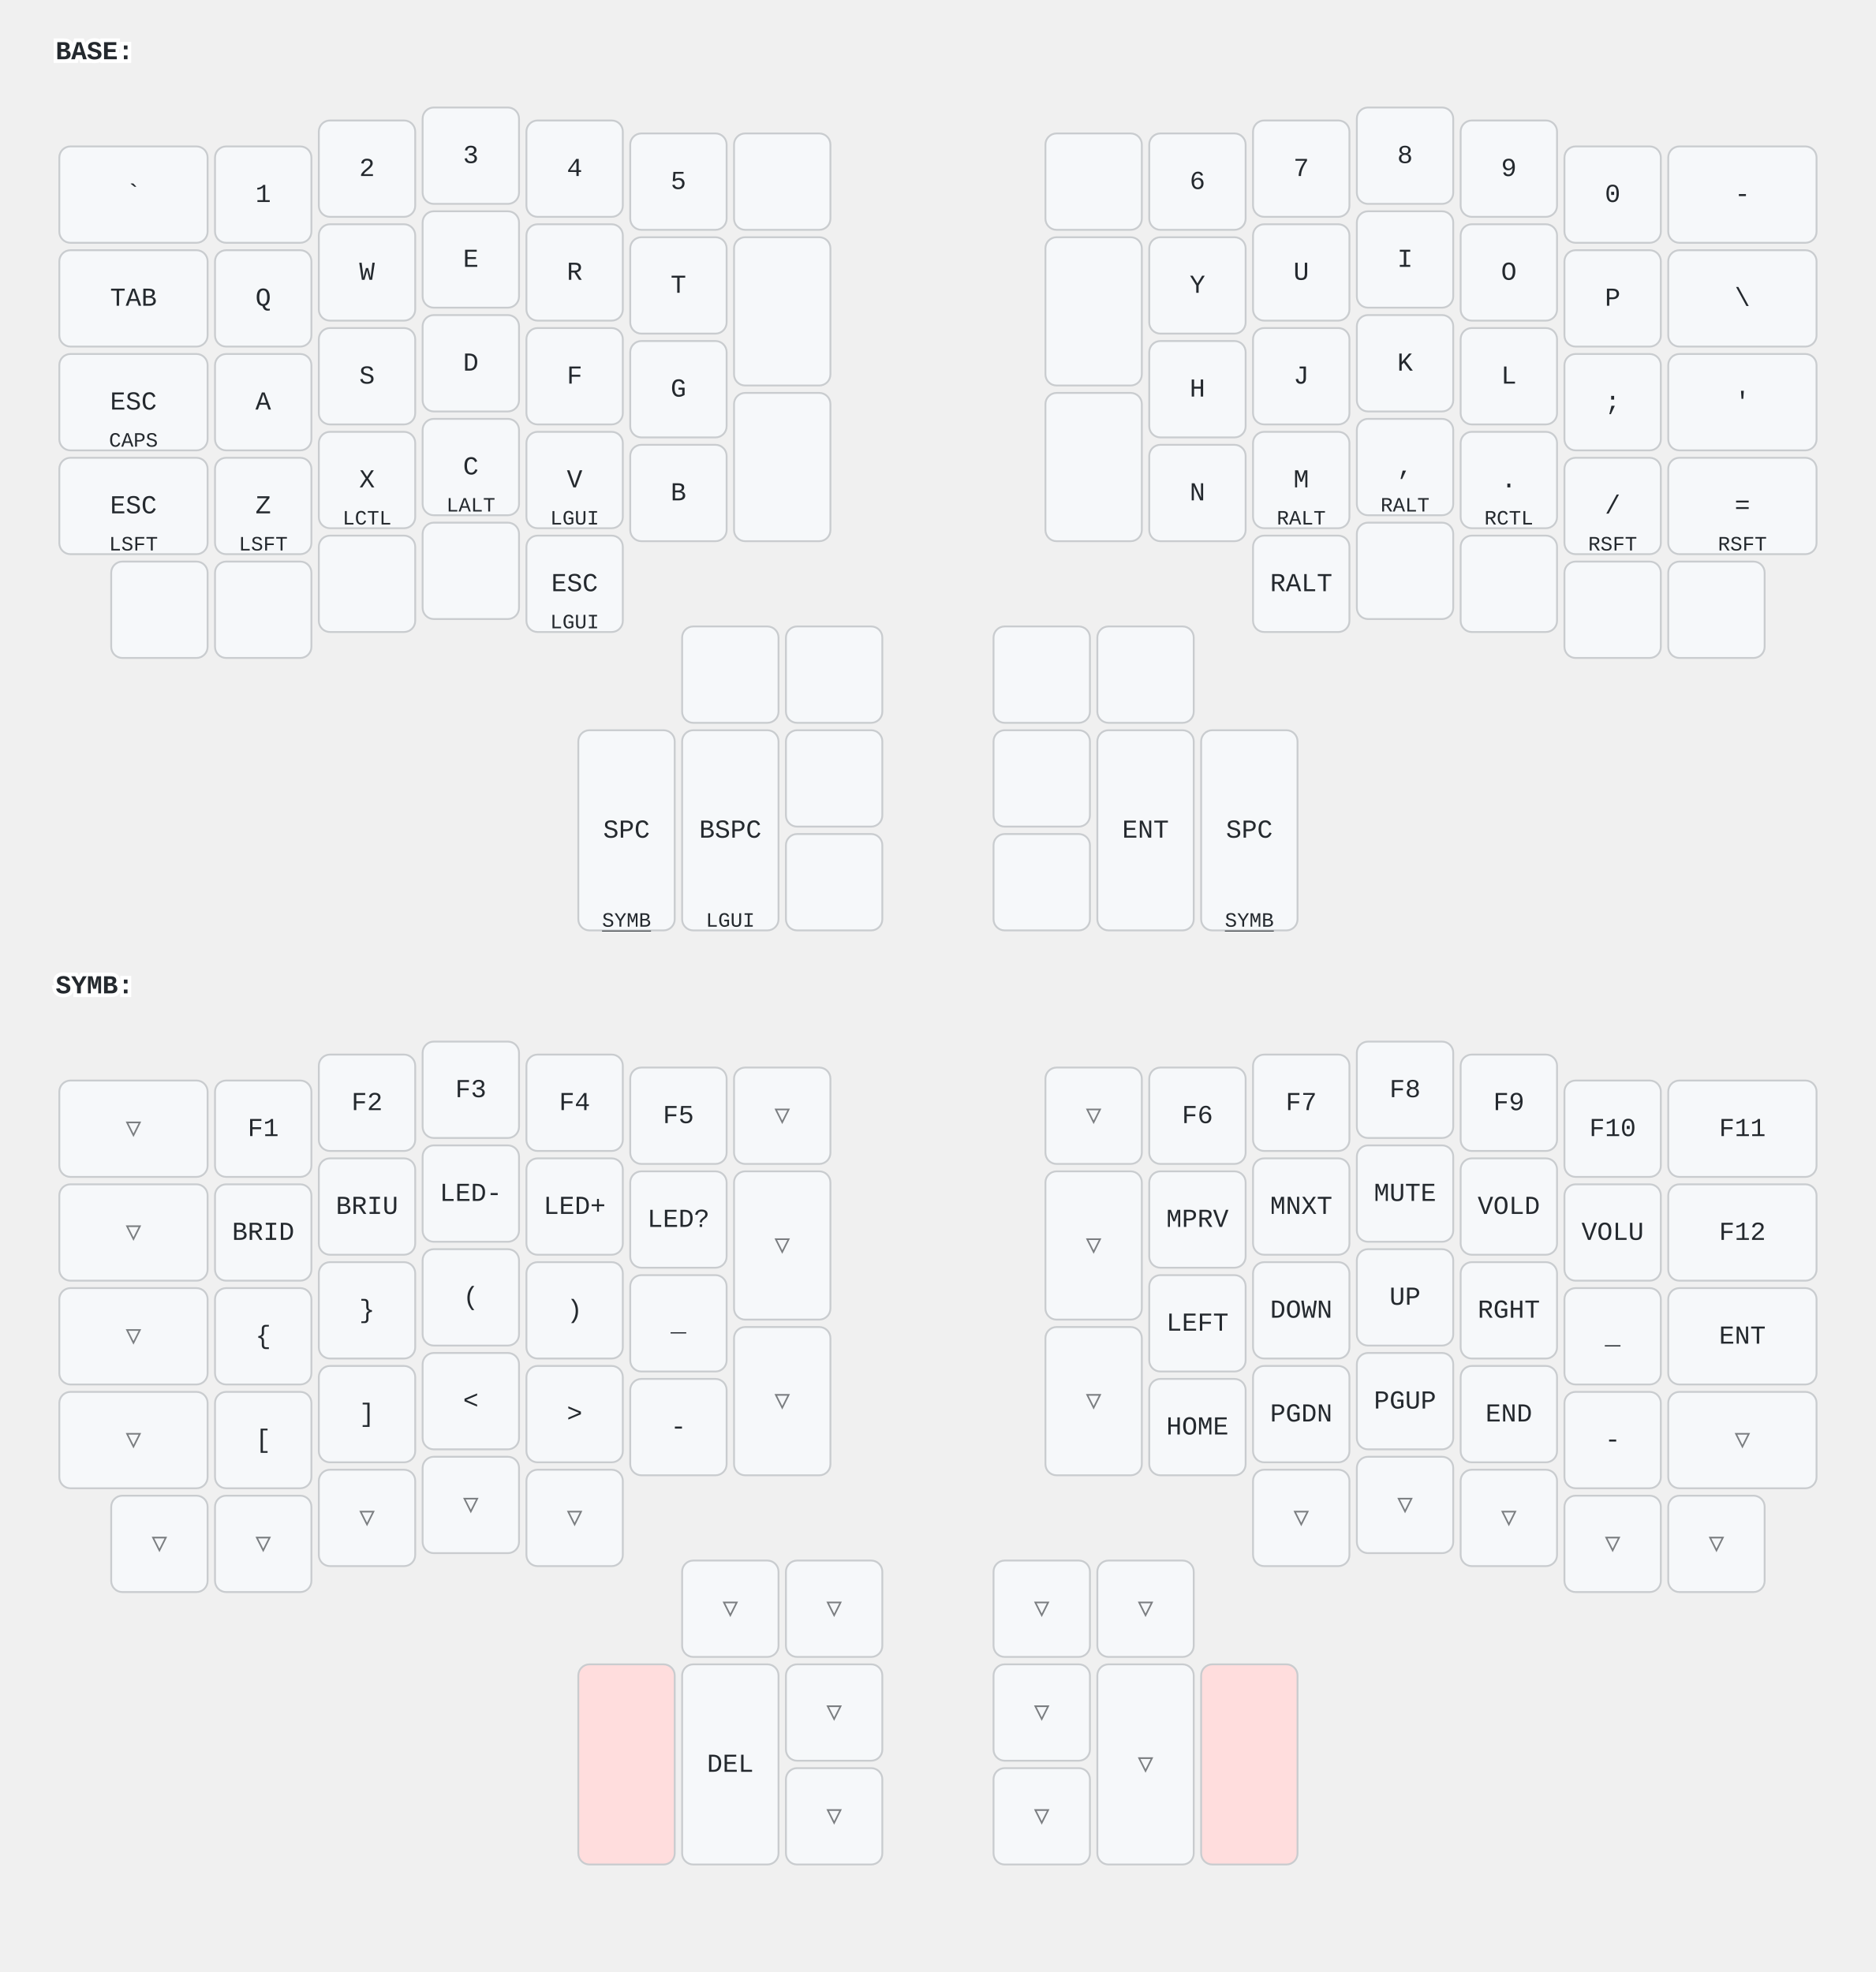
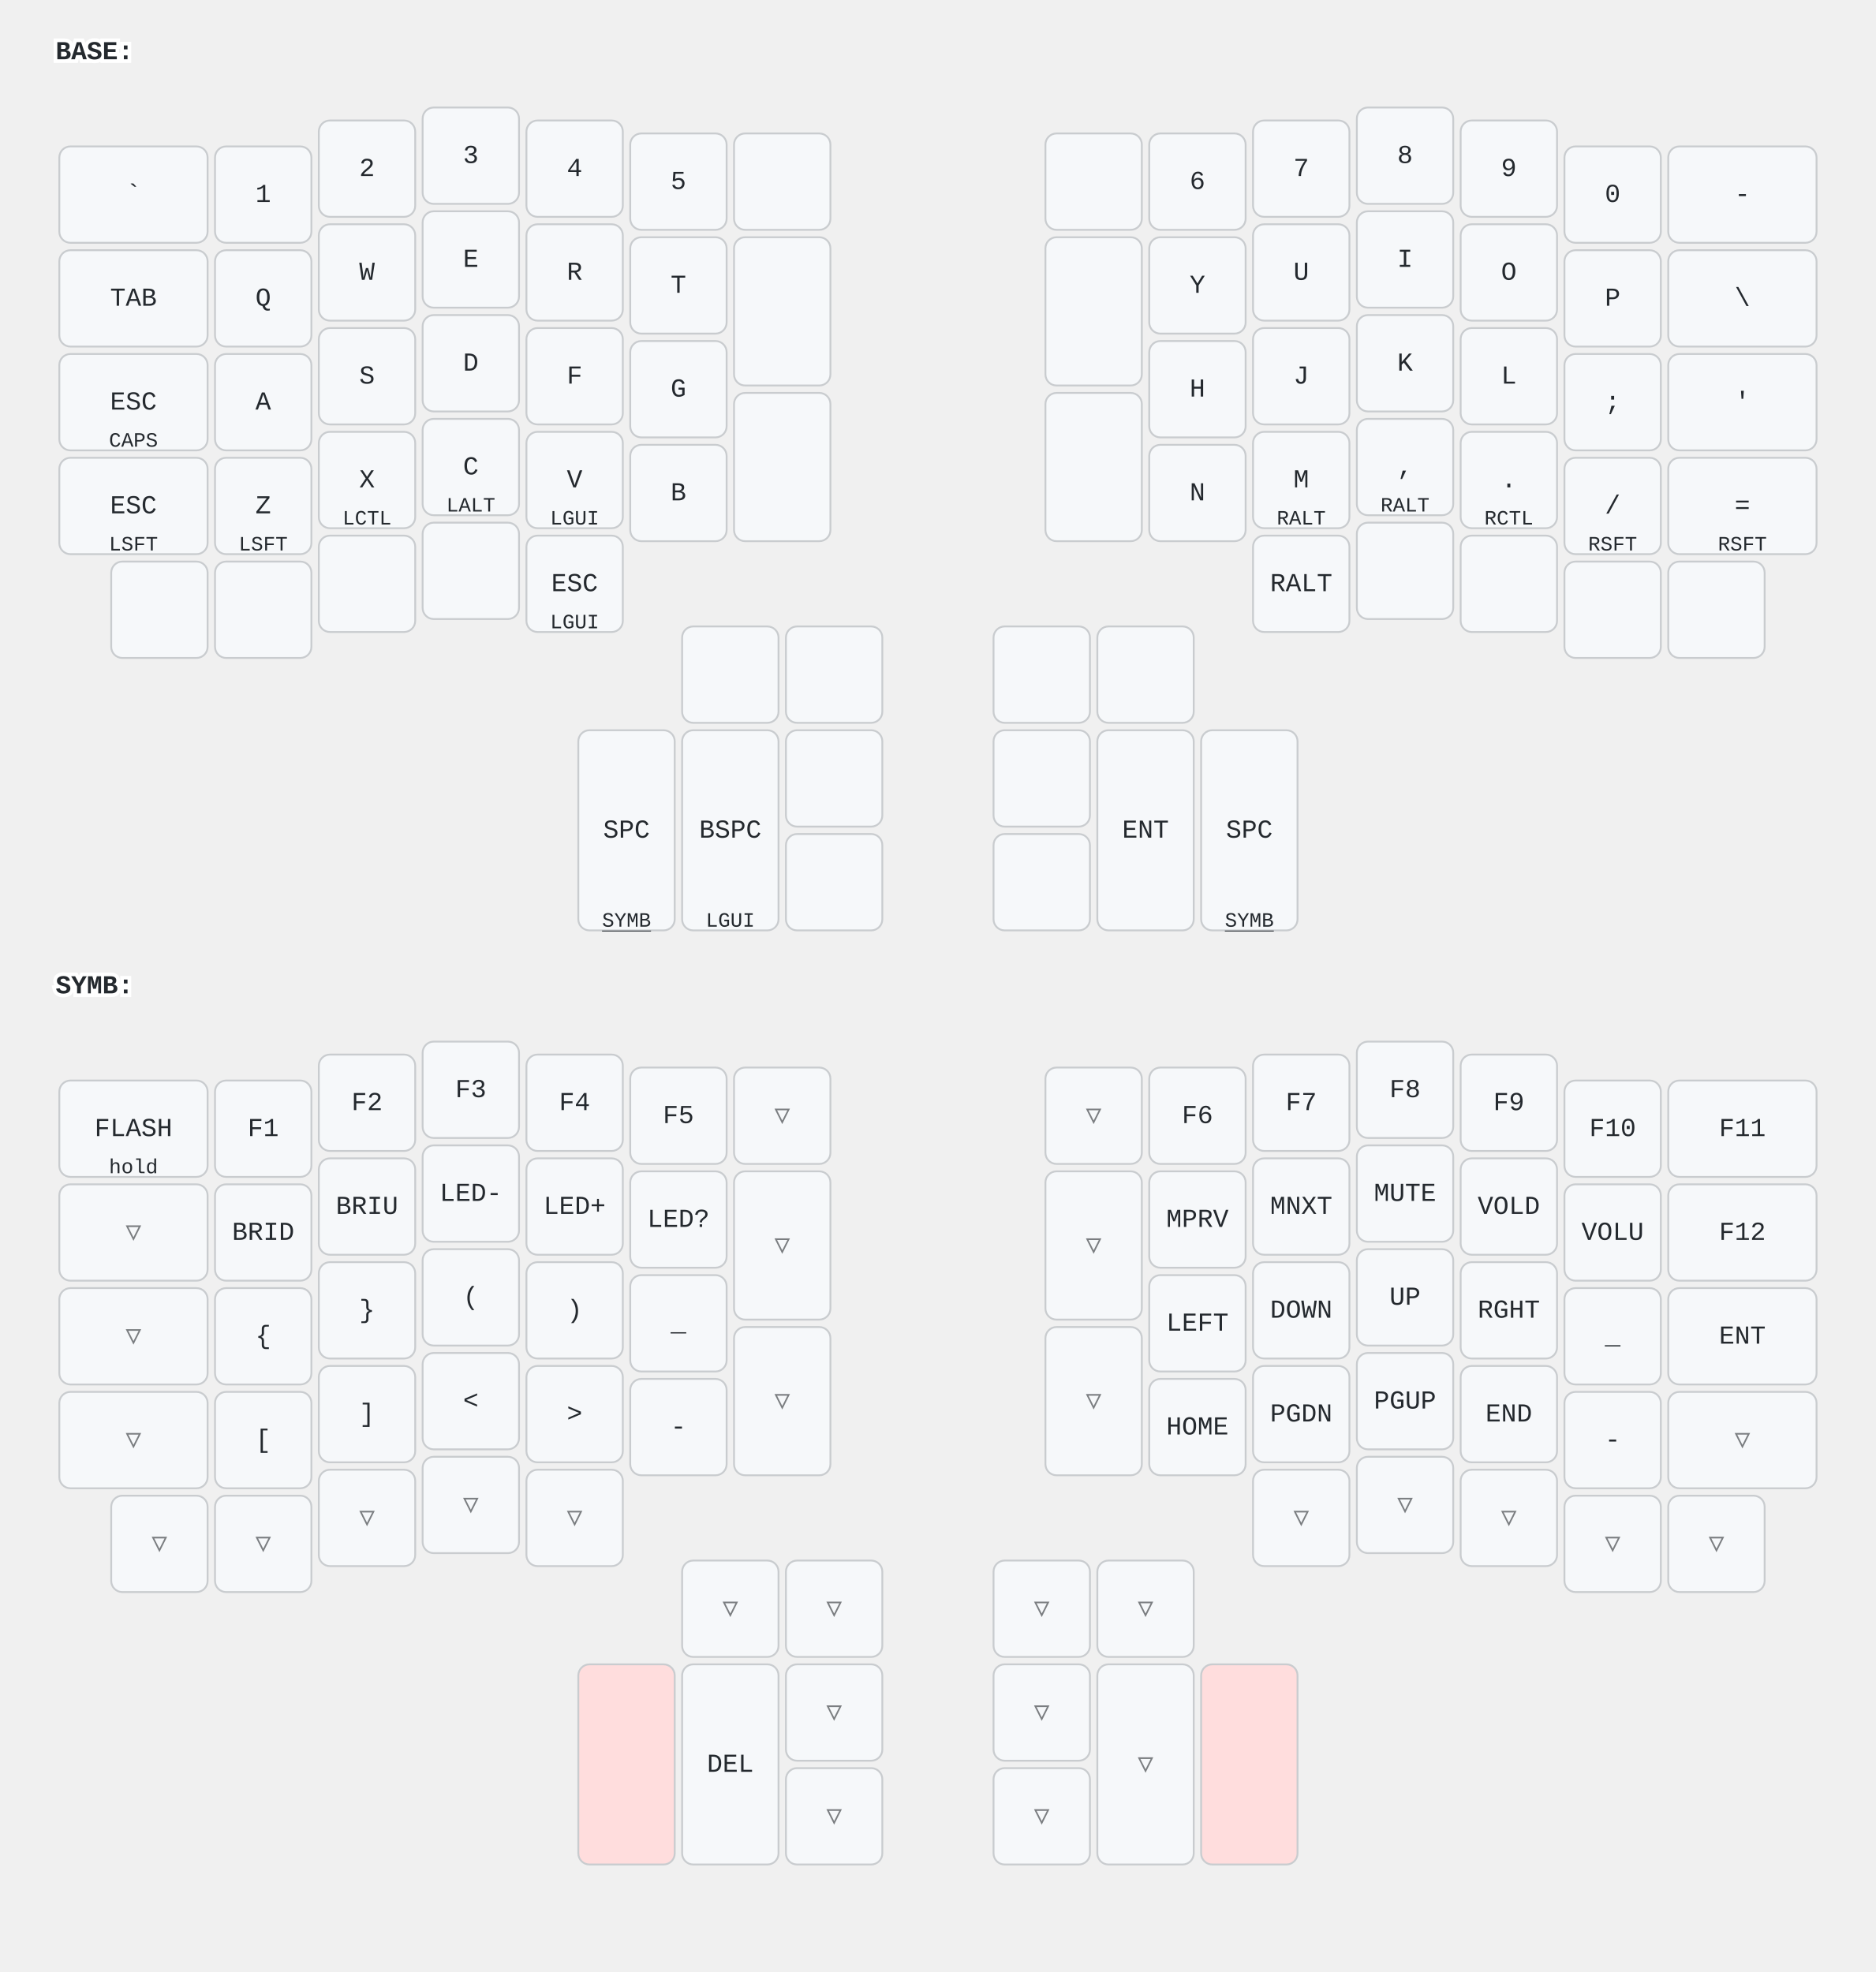
<svg xmlns="http://www.w3.org/2000/svg" width="1012" height="1064" viewBox="0 0 1012 1064" class="keymap">
  <style>/* inherit to force styles through use tags */
svg path {
    fill: inherit;
}

/* font and background color specifications */
svg.keymap {
    font-family: SFMono-Regular,Consolas,Liberation Mono,Menlo,monospace;
    font-size: 14px;
    font-kerning: normal;
    text-rendering: optimizeLegibility;
    fill: #24292e;
}

/* default key styling */
rect.key {
    fill: #f6f8fa;
}

rect.key, rect.combo {
    stroke: #c9cccf;
    stroke-width: 1;
}

/* default key side styling, only used is draw_key_sides is set */
rect.side {
    filter: brightness(90%);
}

/* color accent for combo boxes */
rect.combo, rect.combo-separate {
    fill: #cdf;
}

/* color accent for held keys */
rect.held, rect.combo.held {
    fill: #fdd;
}

/* color accent for ghost (optional) keys */
rect.ghost, rect.combo.ghost {
    stroke-dasharray: 4, 4;
    stroke-width: 2;
}

text {
    text-anchor: middle;
    dominant-baseline: middle;
}

/* styling for layer labels */
text.label {
    font-weight: bold;
    text-anchor: start;
    stroke: white;
    stroke-width: 4;
    paint-order: stroke;
}

/* styling for optional footer */
text.footer {
    text-anchor: end;
    dominant-baseline: auto;
    stroke: white;
    stroke-width: 4;
    paint-order: stroke;
}

/* styling for combo tap, and key non-tap label text */
text.combo, text.hold, text.shifted, text.left, text.right, text.tl, text.tr, text.bl, text.br {
    font-size: 11px;
}

text.hold, text.bl, text.br {
    text-anchor: middle;
    dominant-baseline: auto;
}

text.shifted, text.tl, text.tr {
    text-anchor: middle;
    dominant-baseline: hanging;
}

text.left, text.tl, text.bl {
    text-anchor: start;
}

text.right, text.tr, text.br {
    text-anchor: end;
}

text.layer-activator {
    text-decoration: underline;
}

/* styling for hold/shifted label text in combo box */
text.combo.hold, text.combo.shifted, text.combo.left, text.combo.right {
    font-size: 8px;
}

/* lighter symbol for transparent keys */
text.trans {
    fill: #7b7e81;
}

/* styling for combo dendrons */
path.combo {
    stroke-width: 1;
    stroke: gray;
    fill: none;
}

/* Start Tabler Icons Cleanup */
/* cannot use height/width with glyphs */
.icon-tabler &gt; path {
    fill: inherit;
    stroke: inherit;
    stroke-width: 2;
}
/* hide tabler's default box */
.icon-tabler &gt; path[stroke="none"][fill="none"] {
    visibility: hidden;
}
/* End Tabler Icons Cleanup */

@media (prefers-color-scheme: dark) {
svg.keymap { fill: #d1d6db; }
rect.key { fill: #3f4750; }
rect.key, rect.combo { stroke: #60666c; }
rect.combo, rect.combo-separate { fill: #1f3d7a; }
rect.held, rect.combo.held { fill: #854747; }
text.label, text.footer { stroke: black; }
text.trans { fill: #7e8184; }
path.combo { stroke: #7f7f7f; }

}</style>
  <g transform="translate(30, 0)" class="layer-BASE">
    <text x="0" y="28" class="label" id="BASE">BASE:</text>
    <g transform="translate(0, 56)">
      <g transform="translate(42, 49)" class="key keypos-0">
        <rect rx="6" ry="6" x="-40" y="-26" width="80" height="52" class="key" />
        <text x="0" y="0" class="key tap">`</text>
      </g>
      <g transform="translate(112, 49)" class="key keypos-1">
        <rect rx="6" ry="6" x="-26" y="-26" width="52" height="52" class="key" />
        <text x="0" y="0" class="key tap">1</text>
      </g>
      <g transform="translate(168, 35)" class="key keypos-2">
        <rect rx="6" ry="6" x="-26" y="-26" width="52" height="52" class="key" />
        <text x="0" y="0" class="key tap">2</text>
      </g>
      <g transform="translate(224, 28)" class="key keypos-3">
        <rect rx="6" ry="6" x="-26" y="-26" width="52" height="52" class="key" />
        <text x="0" y="0" class="key tap">3</text>
      </g>
      <g transform="translate(280, 35)" class="key keypos-4">
        <rect rx="6" ry="6" x="-26" y="-26" width="52" height="52" class="key" />
        <text x="0" y="0" class="key tap">4</text>
      </g>
      <g transform="translate(336, 42)" class="key keypos-5">
        <rect rx="6" ry="6" x="-26" y="-26" width="52" height="52" class="key" />
        <text x="0" y="0" class="key tap">5</text>
      </g>
      <g transform="translate(392, 42)" class="key keypos-6">
        <rect rx="6" ry="6" x="-26" y="-26" width="52" height="52" class="key" />
      </g>
      <g transform="translate(560, 42)" class="key keypos-7">
        <rect rx="6" ry="6" x="-26" y="-26" width="52" height="52" class="key" />
      </g>
      <g transform="translate(616, 42)" class="key keypos-8">
        <rect rx="6" ry="6" x="-26" y="-26" width="52" height="52" class="key" />
        <text x="0" y="0" class="key tap">6</text>
      </g>
      <g transform="translate(672, 35)" class="key keypos-9">
        <rect rx="6" ry="6" x="-26" y="-26" width="52" height="52" class="key" />
        <text x="0" y="0" class="key tap">7</text>
      </g>
      <g transform="translate(728, 28)" class="key keypos-10">
        <rect rx="6" ry="6" x="-26" y="-26" width="52" height="52" class="key" />
        <text x="0" y="0" class="key tap">8</text>
      </g>
      <g transform="translate(784, 35)" class="key keypos-11">
        <rect rx="6" ry="6" x="-26" y="-26" width="52" height="52" class="key" />
        <text x="0" y="0" class="key tap">9</text>
      </g>
      <g transform="translate(840, 49)" class="key keypos-12">
        <rect rx="6" ry="6" x="-26" y="-26" width="52" height="52" class="key" />
        <text x="0" y="0" class="key tap">0</text>
      </g>
      <g transform="translate(910, 49)" class="key keypos-13">
        <rect rx="6" ry="6" x="-40" y="-26" width="80" height="52" class="key" />
        <text x="0" y="0" class="key tap">-</text>
      </g>
      <g transform="translate(42, 105)" class="key keypos-14">
        <rect rx="6" ry="6" x="-40" y="-26" width="80" height="52" class="key" />
        <text x="0" y="0" class="key tap">TAB</text>
      </g>
      <g transform="translate(112, 105)" class="key keypos-15">
        <rect rx="6" ry="6" x="-26" y="-26" width="52" height="52" class="key" />
        <text x="0" y="0" class="key tap">Q</text>
      </g>
      <g transform="translate(168, 91)" class="key keypos-16">
        <rect rx="6" ry="6" x="-26" y="-26" width="52" height="52" class="key" />
        <text x="0" y="0" class="key tap">W</text>
      </g>
      <g transform="translate(224, 84)" class="key keypos-17">
        <rect rx="6" ry="6" x="-26" y="-26" width="52" height="52" class="key" />
        <text x="0" y="0" class="key tap">E</text>
      </g>
      <g transform="translate(280, 91)" class="key keypos-18">
        <rect rx="6" ry="6" x="-26" y="-26" width="52" height="52" class="key" />
        <text x="0" y="0" class="key tap">R</text>
      </g>
      <g transform="translate(336, 98)" class="key keypos-19">
        <rect rx="6" ry="6" x="-26" y="-26" width="52" height="52" class="key" />
        <text x="0" y="0" class="key tap">T</text>
      </g>
      <g transform="translate(392, 112)" class="key keypos-20">
        <rect rx="6" ry="6" x="-26" y="-40" width="52" height="80" class="key" />
      </g>
      <g transform="translate(560, 112)" class="key keypos-21">
        <rect rx="6" ry="6" x="-26" y="-40" width="52" height="80" class="key" />
      </g>
      <g transform="translate(616, 98)" class="key keypos-22">
        <rect rx="6" ry="6" x="-26" y="-26" width="52" height="52" class="key" />
        <text x="0" y="0" class="key tap">Y</text>
      </g>
      <g transform="translate(672, 91)" class="key keypos-23">
        <rect rx="6" ry="6" x="-26" y="-26" width="52" height="52" class="key" />
        <text x="0" y="0" class="key tap">U</text>
      </g>
      <g transform="translate(728, 84)" class="key keypos-24">
        <rect rx="6" ry="6" x="-26" y="-26" width="52" height="52" class="key" />
        <text x="0" y="0" class="key tap">I</text>
      </g>
      <g transform="translate(784, 91)" class="key keypos-25">
        <rect rx="6" ry="6" x="-26" y="-26" width="52" height="52" class="key" />
        <text x="0" y="0" class="key tap">O</text>
      </g>
      <g transform="translate(840, 105)" class="key keypos-26">
        <rect rx="6" ry="6" x="-26" y="-26" width="52" height="52" class="key" />
        <text x="0" y="0" class="key tap">P</text>
      </g>
      <g transform="translate(910, 105)" class="key keypos-27">
        <rect rx="6" ry="6" x="-40" y="-26" width="80" height="52" class="key" />
        <text x="0" y="0" class="key tap">\</text>
      </g>
      <g transform="translate(42, 161)" class="key keypos-28">
        <rect rx="6" ry="6" x="-40" y="-26" width="80" height="52" class="key" />
        <text x="0" y="0" class="key tap">ESC</text>
        <text x="0" y="24" class="key hold">CAPS</text>
      </g>
      <g transform="translate(112, 161)" class="key keypos-29">
        <rect rx="6" ry="6" x="-26" y="-26" width="52" height="52" class="key" />
        <text x="0" y="0" class="key tap">A</text>
      </g>
      <g transform="translate(168, 147)" class="key keypos-30">
        <rect rx="6" ry="6" x="-26" y="-26" width="52" height="52" class="key" />
        <text x="0" y="0" class="key tap">S</text>
      </g>
      <g transform="translate(224, 140)" class="key keypos-31">
        <rect rx="6" ry="6" x="-26" y="-26" width="52" height="52" class="key" />
        <text x="0" y="0" class="key tap">D</text>
      </g>
      <g transform="translate(280, 147)" class="key keypos-32">
        <rect rx="6" ry="6" x="-26" y="-26" width="52" height="52" class="key" />
        <text x="0" y="0" class="key tap">F</text>
      </g>
      <g transform="translate(336, 154)" class="key keypos-33">
        <rect rx="6" ry="6" x="-26" y="-26" width="52" height="52" class="key" />
        <text x="0" y="0" class="key tap">G</text>
      </g>
      <g transform="translate(616, 154)" class="key keypos-34">
        <rect rx="6" ry="6" x="-26" y="-26" width="52" height="52" class="key" />
        <text x="0" y="0" class="key tap">H</text>
      </g>
      <g transform="translate(672, 147)" class="key keypos-35">
        <rect rx="6" ry="6" x="-26" y="-26" width="52" height="52" class="key" />
        <text x="0" y="0" class="key tap">J</text>
      </g>
      <g transform="translate(728, 140)" class="key keypos-36">
        <rect rx="6" ry="6" x="-26" y="-26" width="52" height="52" class="key" />
        <text x="0" y="0" class="key tap">K</text>
      </g>
      <g transform="translate(784, 147)" class="key keypos-37">
        <rect rx="6" ry="6" x="-26" y="-26" width="52" height="52" class="key" />
        <text x="0" y="0" class="key tap">L</text>
      </g>
      <g transform="translate(840, 161)" class="key keypos-38">
        <rect rx="6" ry="6" x="-26" y="-26" width="52" height="52" class="key" />
        <text x="0" y="0" class="key tap">;</text>
      </g>
      <g transform="translate(910, 161)" class="key keypos-39">
        <rect rx="6" ry="6" x="-40" y="-26" width="80" height="52" class="key" />
        <text x="0" y="0" class="key tap">'</text>
      </g>
      <g transform="translate(42, 217)" class="key keypos-40">
        <rect rx="6" ry="6" x="-40" y="-26" width="80" height="52" class="key" />
        <text x="0" y="0" class="key tap">ESC</text>
        <text x="0" y="24" class="key hold">LSFT</text>
      </g>
      <g transform="translate(112, 217)" class="key keypos-41">
        <rect rx="6" ry="6" x="-26" y="-26" width="52" height="52" class="key" />
        <text x="0" y="0" class="key tap">Z</text>
        <text x="0" y="24" class="key hold">LSFT</text>
      </g>
      <g transform="translate(168, 203)" class="key keypos-42">
        <rect rx="6" ry="6" x="-26" y="-26" width="52" height="52" class="key" />
        <text x="0" y="0" class="key tap">X</text>
        <text x="0" y="24" class="key hold">LCTL</text>
      </g>
      <g transform="translate(224, 196)" class="key keypos-43">
        <rect rx="6" ry="6" x="-26" y="-26" width="52" height="52" class="key" />
        <text x="0" y="0" class="key tap">C</text>
        <text x="0" y="24" class="key hold">LALT</text>
      </g>
      <g transform="translate(280, 203)" class="key keypos-44">
        <rect rx="6" ry="6" x="-26" y="-26" width="52" height="52" class="key" />
        <text x="0" y="0" class="key tap">V</text>
        <text x="0" y="24" class="key hold">LGUI</text>
      </g>
      <g transform="translate(336, 210)" class="key keypos-45">
        <rect rx="6" ry="6" x="-26" y="-26" width="52" height="52" class="key" />
        <text x="0" y="0" class="key tap">B</text>
      </g>
      <g transform="translate(392, 196)" class="key keypos-46">
        <rect rx="6" ry="6" x="-26" y="-40" width="52" height="80" class="key" />
      </g>
      <g transform="translate(560, 196)" class="key keypos-47">
        <rect rx="6" ry="6" x="-26" y="-40" width="52" height="80" class="key" />
      </g>
      <g transform="translate(616, 210)" class="key keypos-48">
        <rect rx="6" ry="6" x="-26" y="-26" width="52" height="52" class="key" />
        <text x="0" y="0" class="key tap">N</text>
      </g>
      <g transform="translate(672, 203)" class="key keypos-49">
        <rect rx="6" ry="6" x="-26" y="-26" width="52" height="52" class="key" />
        <text x="0" y="0" class="key tap">M</text>
        <text x="0" y="24" class="key hold">RALT</text>
      </g>
      <g transform="translate(728, 196)" class="key keypos-50">
        <rect rx="6" ry="6" x="-26" y="-26" width="52" height="52" class="key" />
        <text x="0" y="0" class="key tap">,</text>
        <text x="0" y="24" class="key hold">RALT</text>
      </g>
      <g transform="translate(784, 203)" class="key keypos-51">
        <rect rx="6" ry="6" x="-26" y="-26" width="52" height="52" class="key" />
        <text x="0" y="0" class="key tap">.</text>
        <text x="0" y="24" class="key hold">RCTL</text>
      </g>
      <g transform="translate(840, 217)" class="key keypos-52">
        <rect rx="6" ry="6" x="-26" y="-26" width="52" height="52" class="key" />
        <text x="0" y="0" class="key tap">/</text>
        <text x="0" y="24" class="key hold">RSFT</text>
      </g>
      <g transform="translate(910, 217)" class="key keypos-53">
        <rect rx="6" ry="6" x="-40" y="-26" width="80" height="52" class="key" />
        <text x="0" y="0" class="key tap">=</text>
        <text x="0" y="24" class="key hold">RSFT</text>
      </g>
      <g transform="translate(56, 273)" class="key keypos-54">
        <rect rx="6" ry="6" x="-26" y="-26" width="52" height="52" class="key" />
      </g>
      <g transform="translate(112, 273)" class="key keypos-55">
        <rect rx="6" ry="6" x="-26" y="-26" width="52" height="52" class="key" />
      </g>
      <g transform="translate(168, 259)" class="key keypos-56">
        <rect rx="6" ry="6" x="-26" y="-26" width="52" height="52" class="key" />
      </g>
      <g transform="translate(224, 252)" class="key keypos-57">
        <rect rx="6" ry="6" x="-26" y="-26" width="52" height="52" class="key" />
      </g>
      <g transform="translate(280, 259)" class="key keypos-58">
        <rect rx="6" ry="6" x="-26" y="-26" width="52" height="52" class="key" />
        <text x="0" y="0" class="key tap">ESC</text>
        <text x="0" y="24" class="key hold">LGUI</text>
      </g>
      <g transform="translate(672, 259)" class="key keypos-59">
        <rect rx="6" ry="6" x="-26" y="-26" width="52" height="52" class="key" />
        <text x="0" y="0" class="key tap">RALT</text>
      </g>
      <g transform="translate(728, 252)" class="key keypos-60">
        <rect rx="6" ry="6" x="-26" y="-26" width="52" height="52" class="key" />
      </g>
      <g transform="translate(784, 259)" class="key keypos-61">
        <rect rx="6" ry="6" x="-26" y="-26" width="52" height="52" class="key" />
      </g>
      <g transform="translate(840, 273)" class="key keypos-62">
        <rect rx="6" ry="6" x="-26" y="-26" width="52" height="52" class="key" />
      </g>
      <g transform="translate(896, 273)" class="key keypos-63">
        <rect rx="6" ry="6" x="-26" y="-26" width="52" height="52" class="key" />
      </g>
      <g transform="translate(364, 308)" class="key keypos-64">
        <rect rx="6" ry="6" x="-26" y="-26" width="52" height="52" class="key" />
      </g>
      <g transform="translate(420, 308)" class="key keypos-65">
        <rect rx="6" ry="6" x="-26" y="-26" width="52" height="52" class="key" />
      </g>
      <g transform="translate(532, 308)" class="key keypos-66">
        <rect rx="6" ry="6" x="-26" y="-26" width="52" height="52" class="key" />
      </g>
      <g transform="translate(588, 308)" class="key keypos-67">
        <rect rx="6" ry="6" x="-26" y="-26" width="52" height="52" class="key" />
      </g>
      <g transform="translate(420, 364)" class="key keypos-68">
        <rect rx="6" ry="6" x="-26" y="-26" width="52" height="52" class="key" />
      </g>
      <g transform="translate(532, 364)" class="key keypos-69">
        <rect rx="6" ry="6" x="-26" y="-26" width="52" height="52" class="key" />
      </g>
      <g transform="translate(308, 392)" class="key keypos-70">
        <rect rx="6" ry="6" x="-26" y="-54" width="52" height="108" class="key" />
        <text x="0" y="0" class="key tap">SPC</text>
        <a href="#SYMB">
          <text x="0" y="52" class="key hold layer-activator">SYMB</text>
        </a>
      </g>
      <g transform="translate(364, 392)" class="key keypos-71">
        <rect rx="6" ry="6" x="-26" y="-54" width="52" height="108" class="key" />
        <text x="0" y="0" class="key tap">BSPC</text>
        <text x="0" y="52" class="key hold">LGUI</text>
      </g>
      <g transform="translate(420, 420)" class="key keypos-72">
        <rect rx="6" ry="6" x="-26" y="-26" width="52" height="52" class="key" />
      </g>
      <g transform="translate(532, 420)" class="key keypos-73">
        <rect rx="6" ry="6" x="-26" y="-26" width="52" height="52" class="key" />
      </g>
      <g transform="translate(588, 392)" class="key keypos-74">
        <rect rx="6" ry="6" x="-26" y="-54" width="52" height="108" class="key" />
        <text x="0" y="0" class="key tap">ENT</text>
      </g>
      <g transform="translate(644, 392)" class="key keypos-75">
        <rect rx="6" ry="6" x="-26" y="-54" width="52" height="108" class="key" />
        <text x="0" y="0" class="key tap">SPC</text>
        <a href="#SYMB">
          <text x="0" y="52" class="key hold layer-activator">SYMB</text>
        </a>
      </g>
    </g>
  </g>
  <g transform="translate(30, 504)" class="layer-SYMB">
    <text x="0" y="28" class="label" id="SYMB">SYMB:</text>
    <g transform="translate(0, 56)">
-       <g transform="translate(42, 49)" class="key trans keypos-0">
-         <rect rx="6" ry="6" x="-40" y="-26" width="80" height="52" class="key trans" />
-         <text x="0" y="0" class="key trans tap">▽</text>
+       <g transform="translate(42, 49)" class="key keypos-0">
+         <rect rx="6" ry="6" x="-40" y="-26" width="80" height="52" class="key" />
+         <text x="0" y="0" class="key tap">FLASH</text>
+         <text x="0" y="24" class="key hold">hold</text>
      </g>
      <g transform="translate(112, 49)" class="key keypos-1">
        <rect rx="6" ry="6" x="-26" y="-26" width="52" height="52" class="key" />
        <text x="0" y="0" class="key tap">F1</text>
      </g>
      <g transform="translate(168, 35)" class="key keypos-2">
        <rect rx="6" ry="6" x="-26" y="-26" width="52" height="52" class="key" />
        <text x="0" y="0" class="key tap">F2</text>
      </g>
      <g transform="translate(224, 28)" class="key keypos-3">
        <rect rx="6" ry="6" x="-26" y="-26" width="52" height="52" class="key" />
        <text x="0" y="0" class="key tap">F3</text>
      </g>
      <g transform="translate(280, 35)" class="key keypos-4">
        <rect rx="6" ry="6" x="-26" y="-26" width="52" height="52" class="key" />
        <text x="0" y="0" class="key tap">F4</text>
      </g>
      <g transform="translate(336, 42)" class="key keypos-5">
        <rect rx="6" ry="6" x="-26" y="-26" width="52" height="52" class="key" />
        <text x="0" y="0" class="key tap">F5</text>
      </g>
      <g transform="translate(392, 42)" class="key trans keypos-6">
        <rect rx="6" ry="6" x="-26" y="-26" width="52" height="52" class="key trans" />
        <text x="0" y="0" class="key trans tap">▽</text>
      </g>
      <g transform="translate(560, 42)" class="key trans keypos-7">
        <rect rx="6" ry="6" x="-26" y="-26" width="52" height="52" class="key trans" />
        <text x="0" y="0" class="key trans tap">▽</text>
      </g>
      <g transform="translate(616, 42)" class="key keypos-8">
        <rect rx="6" ry="6" x="-26" y="-26" width="52" height="52" class="key" />
        <text x="0" y="0" class="key tap">F6</text>
      </g>
      <g transform="translate(672, 35)" class="key keypos-9">
        <rect rx="6" ry="6" x="-26" y="-26" width="52" height="52" class="key" />
        <text x="0" y="0" class="key tap">F7</text>
      </g>
      <g transform="translate(728, 28)" class="key keypos-10">
        <rect rx="6" ry="6" x="-26" y="-26" width="52" height="52" class="key" />
        <text x="0" y="0" class="key tap">F8</text>
      </g>
      <g transform="translate(784, 35)" class="key keypos-11">
        <rect rx="6" ry="6" x="-26" y="-26" width="52" height="52" class="key" />
        <text x="0" y="0" class="key tap">F9</text>
      </g>
      <g transform="translate(840, 49)" class="key keypos-12">
        <rect rx="6" ry="6" x="-26" y="-26" width="52" height="52" class="key" />
        <text x="0" y="0" class="key tap">F10</text>
      </g>
      <g transform="translate(910, 49)" class="key keypos-13">
        <rect rx="6" ry="6" x="-40" y="-26" width="80" height="52" class="key" />
        <text x="0" y="0" class="key tap">F11</text>
      </g>
      <g transform="translate(42, 105)" class="key trans keypos-14">
        <rect rx="6" ry="6" x="-40" y="-26" width="80" height="52" class="key trans" />
        <text x="0" y="0" class="key trans tap">▽</text>
      </g>
      <g transform="translate(112, 105)" class="key keypos-15">
        <rect rx="6" ry="6" x="-26" y="-26" width="52" height="52" class="key" />
        <text x="0" y="0" class="key tap">BRID</text>
      </g>
      <g transform="translate(168, 91)" class="key keypos-16">
        <rect rx="6" ry="6" x="-26" y="-26" width="52" height="52" class="key" />
        <text x="0" y="0" class="key tap">BRIU</text>
      </g>
      <g transform="translate(224, 84)" class="key keypos-17">
        <rect rx="6" ry="6" x="-26" y="-26" width="52" height="52" class="key" />
        <text x="0" y="0" class="key tap">LED-</text>
      </g>
      <g transform="translate(280, 91)" class="key keypos-18">
        <rect rx="6" ry="6" x="-26" y="-26" width="52" height="52" class="key" />
        <text x="0" y="0" class="key tap">LED+</text>
      </g>
      <g transform="translate(336, 98)" class="key keypos-19">
        <rect rx="6" ry="6" x="-26" y="-26" width="52" height="52" class="key" />
        <text x="0" y="0" class="key tap">LED?</text>
      </g>
      <g transform="translate(392, 112)" class="key trans keypos-20">
        <rect rx="6" ry="6" x="-26" y="-40" width="52" height="80" class="key trans" />
        <text x="0" y="0" class="key trans tap">▽</text>
      </g>
      <g transform="translate(560, 112)" class="key trans keypos-21">
        <rect rx="6" ry="6" x="-26" y="-40" width="52" height="80" class="key trans" />
        <text x="0" y="0" class="key trans tap">▽</text>
      </g>
      <g transform="translate(616, 98)" class="key keypos-22">
        <rect rx="6" ry="6" x="-26" y="-26" width="52" height="52" class="key" />
        <text x="0" y="0" class="key tap">MPRV</text>
      </g>
      <g transform="translate(672, 91)" class="key keypos-23">
        <rect rx="6" ry="6" x="-26" y="-26" width="52" height="52" class="key" />
        <text x="0" y="0" class="key tap">MNXT</text>
      </g>
      <g transform="translate(728, 84)" class="key keypos-24">
        <rect rx="6" ry="6" x="-26" y="-26" width="52" height="52" class="key" />
        <text x="0" y="0" class="key tap">MUTE</text>
      </g>
      <g transform="translate(784, 91)" class="key keypos-25">
        <rect rx="6" ry="6" x="-26" y="-26" width="52" height="52" class="key" />
        <text x="0" y="0" class="key tap">VOLD</text>
      </g>
      <g transform="translate(840, 105)" class="key keypos-26">
        <rect rx="6" ry="6" x="-26" y="-26" width="52" height="52" class="key" />
        <text x="0" y="0" class="key tap">VOLU</text>
      </g>
      <g transform="translate(910, 105)" class="key keypos-27">
        <rect rx="6" ry="6" x="-40" y="-26" width="80" height="52" class="key" />
        <text x="0" y="0" class="key tap">F12</text>
      </g>
      <g transform="translate(42, 161)" class="key trans keypos-28">
        <rect rx="6" ry="6" x="-40" y="-26" width="80" height="52" class="key trans" />
        <text x="0" y="0" class="key trans tap">▽</text>
      </g>
      <g transform="translate(112, 161)" class="key keypos-29">
        <rect rx="6" ry="6" x="-26" y="-26" width="52" height="52" class="key" />
        <text x="0" y="0" class="key tap">{</text>
      </g>
      <g transform="translate(168, 147)" class="key keypos-30">
        <rect rx="6" ry="6" x="-26" y="-26" width="52" height="52" class="key" />
        <text x="0" y="0" class="key tap">}</text>
      </g>
      <g transform="translate(224, 140)" class="key keypos-31">
        <rect rx="6" ry="6" x="-26" y="-26" width="52" height="52" class="key" />
        <text x="0" y="0" class="key tap">(</text>
      </g>
      <g transform="translate(280, 147)" class="key keypos-32">
        <rect rx="6" ry="6" x="-26" y="-26" width="52" height="52" class="key" />
        <text x="0" y="0" class="key tap">)</text>
      </g>
      <g transform="translate(336, 154)" class="key keypos-33">
        <rect rx="6" ry="6" x="-26" y="-26" width="52" height="52" class="key" />
        <text x="0" y="0" class="key tap">_</text>
      </g>
      <g transform="translate(616, 154)" class="key keypos-34">
        <rect rx="6" ry="6" x="-26" y="-26" width="52" height="52" class="key" />
        <text x="0" y="0" class="key tap">LEFT</text>
      </g>
      <g transform="translate(672, 147)" class="key keypos-35">
        <rect rx="6" ry="6" x="-26" y="-26" width="52" height="52" class="key" />
        <text x="0" y="0" class="key tap">DOWN</text>
      </g>
      <g transform="translate(728, 140)" class="key keypos-36">
        <rect rx="6" ry="6" x="-26" y="-26" width="52" height="52" class="key" />
        <text x="0" y="0" class="key tap">UP</text>
      </g>
      <g transform="translate(784, 147)" class="key keypos-37">
        <rect rx="6" ry="6" x="-26" y="-26" width="52" height="52" class="key" />
        <text x="0" y="0" class="key tap">RGHT</text>
      </g>
      <g transform="translate(840, 161)" class="key keypos-38">
        <rect rx="6" ry="6" x="-26" y="-26" width="52" height="52" class="key" />
        <text x="0" y="0" class="key tap">_</text>
      </g>
      <g transform="translate(910, 161)" class="key keypos-39">
        <rect rx="6" ry="6" x="-40" y="-26" width="80" height="52" class="key" />
        <text x="0" y="0" class="key tap">ENT</text>
      </g>
      <g transform="translate(42, 217)" class="key trans keypos-40">
        <rect rx="6" ry="6" x="-40" y="-26" width="80" height="52" class="key trans" />
        <text x="0" y="0" class="key trans tap">▽</text>
      </g>
      <g transform="translate(112, 217)" class="key keypos-41">
        <rect rx="6" ry="6" x="-26" y="-26" width="52" height="52" class="key" />
        <text x="0" y="0" class="key tap">[</text>
      </g>
      <g transform="translate(168, 203)" class="key keypos-42">
        <rect rx="6" ry="6" x="-26" y="-26" width="52" height="52" class="key" />
        <text x="0" y="0" class="key tap">]</text>
      </g>
      <g transform="translate(224, 196)" class="key keypos-43">
        <rect rx="6" ry="6" x="-26" y="-26" width="52" height="52" class="key" />
        <text x="0" y="0" class="key tap">&lt;</text>
      </g>
      <g transform="translate(280, 203)" class="key keypos-44">
        <rect rx="6" ry="6" x="-26" y="-26" width="52" height="52" class="key" />
        <text x="0" y="0" class="key tap">&gt;</text>
      </g>
      <g transform="translate(336, 210)" class="key keypos-45">
        <rect rx="6" ry="6" x="-26" y="-26" width="52" height="52" class="key" />
        <text x="0" y="0" class="key tap">-</text>
      </g>
      <g transform="translate(392, 196)" class="key trans keypos-46">
        <rect rx="6" ry="6" x="-26" y="-40" width="52" height="80" class="key trans" />
        <text x="0" y="0" class="key trans tap">▽</text>
      </g>
      <g transform="translate(560, 196)" class="key trans keypos-47">
        <rect rx="6" ry="6" x="-26" y="-40" width="52" height="80" class="key trans" />
        <text x="0" y="0" class="key trans tap">▽</text>
      </g>
      <g transform="translate(616, 210)" class="key keypos-48">
        <rect rx="6" ry="6" x="-26" y="-26" width="52" height="52" class="key" />
        <text x="0" y="0" class="key tap">HOME</text>
      </g>
      <g transform="translate(672, 203)" class="key keypos-49">
        <rect rx="6" ry="6" x="-26" y="-26" width="52" height="52" class="key" />
        <text x="0" y="0" class="key tap">PGDN</text>
      </g>
      <g transform="translate(728, 196)" class="key keypos-50">
        <rect rx="6" ry="6" x="-26" y="-26" width="52" height="52" class="key" />
        <text x="0" y="0" class="key tap">PGUP</text>
      </g>
      <g transform="translate(784, 203)" class="key keypos-51">
        <rect rx="6" ry="6" x="-26" y="-26" width="52" height="52" class="key" />
        <text x="0" y="0" class="key tap">END</text>
      </g>
      <g transform="translate(840, 217)" class="key keypos-52">
        <rect rx="6" ry="6" x="-26" y="-26" width="52" height="52" class="key" />
        <text x="0" y="0" class="key tap">-</text>
      </g>
      <g transform="translate(910, 217)" class="key trans keypos-53">
        <rect rx="6" ry="6" x="-40" y="-26" width="80" height="52" class="key trans" />
        <text x="0" y="0" class="key trans tap">▽</text>
      </g>
      <g transform="translate(56, 273)" class="key trans keypos-54">
        <rect rx="6" ry="6" x="-26" y="-26" width="52" height="52" class="key trans" />
        <text x="0" y="0" class="key trans tap">▽</text>
      </g>
      <g transform="translate(112, 273)" class="key trans keypos-55">
        <rect rx="6" ry="6" x="-26" y="-26" width="52" height="52" class="key trans" />
        <text x="0" y="0" class="key trans tap">▽</text>
      </g>
      <g transform="translate(168, 259)" class="key trans keypos-56">
        <rect rx="6" ry="6" x="-26" y="-26" width="52" height="52" class="key trans" />
        <text x="0" y="0" class="key trans tap">▽</text>
      </g>
      <g transform="translate(224, 252)" class="key trans keypos-57">
        <rect rx="6" ry="6" x="-26" y="-26" width="52" height="52" class="key trans" />
        <text x="0" y="0" class="key trans tap">▽</text>
      </g>
      <g transform="translate(280, 259)" class="key trans keypos-58">
        <rect rx="6" ry="6" x="-26" y="-26" width="52" height="52" class="key trans" />
        <text x="0" y="0" class="key trans tap">▽</text>
      </g>
      <g transform="translate(672, 259)" class="key trans keypos-59">
        <rect rx="6" ry="6" x="-26" y="-26" width="52" height="52" class="key trans" />
        <text x="0" y="0" class="key trans tap">▽</text>
      </g>
      <g transform="translate(728, 252)" class="key trans keypos-60">
        <rect rx="6" ry="6" x="-26" y="-26" width="52" height="52" class="key trans" />
        <text x="0" y="0" class="key trans tap">▽</text>
      </g>
      <g transform="translate(784, 259)" class="key trans keypos-61">
        <rect rx="6" ry="6" x="-26" y="-26" width="52" height="52" class="key trans" />
        <text x="0" y="0" class="key trans tap">▽</text>
      </g>
      <g transform="translate(840, 273)" class="key trans keypos-62">
        <rect rx="6" ry="6" x="-26" y="-26" width="52" height="52" class="key trans" />
        <text x="0" y="0" class="key trans tap">▽</text>
      </g>
      <g transform="translate(896, 273)" class="key trans keypos-63">
        <rect rx="6" ry="6" x="-26" y="-26" width="52" height="52" class="key trans" />
        <text x="0" y="0" class="key trans tap">▽</text>
      </g>
      <g transform="translate(364, 308)" class="key trans keypos-64">
        <rect rx="6" ry="6" x="-26" y="-26" width="52" height="52" class="key trans" />
        <text x="0" y="0" class="key trans tap">▽</text>
      </g>
      <g transform="translate(420, 308)" class="key trans keypos-65">
        <rect rx="6" ry="6" x="-26" y="-26" width="52" height="52" class="key trans" />
        <text x="0" y="0" class="key trans tap">▽</text>
      </g>
      <g transform="translate(532, 308)" class="key trans keypos-66">
        <rect rx="6" ry="6" x="-26" y="-26" width="52" height="52" class="key trans" />
        <text x="0" y="0" class="key trans tap">▽</text>
      </g>
      <g transform="translate(588, 308)" class="key trans keypos-67">
        <rect rx="6" ry="6" x="-26" y="-26" width="52" height="52" class="key trans" />
        <text x="0" y="0" class="key trans tap">▽</text>
      </g>
      <g transform="translate(420, 364)" class="key trans keypos-68">
        <rect rx="6" ry="6" x="-26" y="-26" width="52" height="52" class="key trans" />
        <text x="0" y="0" class="key trans tap">▽</text>
      </g>
      <g transform="translate(532, 364)" class="key trans keypos-69">
        <rect rx="6" ry="6" x="-26" y="-26" width="52" height="52" class="key trans" />
        <text x="0" y="0" class="key trans tap">▽</text>
      </g>
      <g transform="translate(308, 392)" class="key held keypos-70">
        <rect rx="6" ry="6" x="-26" y="-54" width="52" height="108" class="key held" />
      </g>
      <g transform="translate(364, 392)" class="key keypos-71">
        <rect rx="6" ry="6" x="-26" y="-54" width="52" height="108" class="key" />
        <text x="0" y="0" class="key tap">DEL</text>
      </g>
      <g transform="translate(420, 420)" class="key trans keypos-72">
        <rect rx="6" ry="6" x="-26" y="-26" width="52" height="52" class="key trans" />
        <text x="0" y="0" class="key trans tap">▽</text>
      </g>
      <g transform="translate(532, 420)" class="key trans keypos-73">
        <rect rx="6" ry="6" x="-26" y="-26" width="52" height="52" class="key trans" />
        <text x="0" y="0" class="key trans tap">▽</text>
      </g>
      <g transform="translate(588, 392)" class="key trans keypos-74">
        <rect rx="6" ry="6" x="-26" y="-54" width="52" height="108" class="key trans" />
        <text x="0" y="0" class="key trans tap">▽</text>
      </g>
      <g transform="translate(644, 392)" class="key held alternate keypos-75">
        <rect rx="6" ry="6" x="-26" y="-54" width="52" height="108" class="key held alternate" />
      </g>
    </g>
  </g>
</svg>
